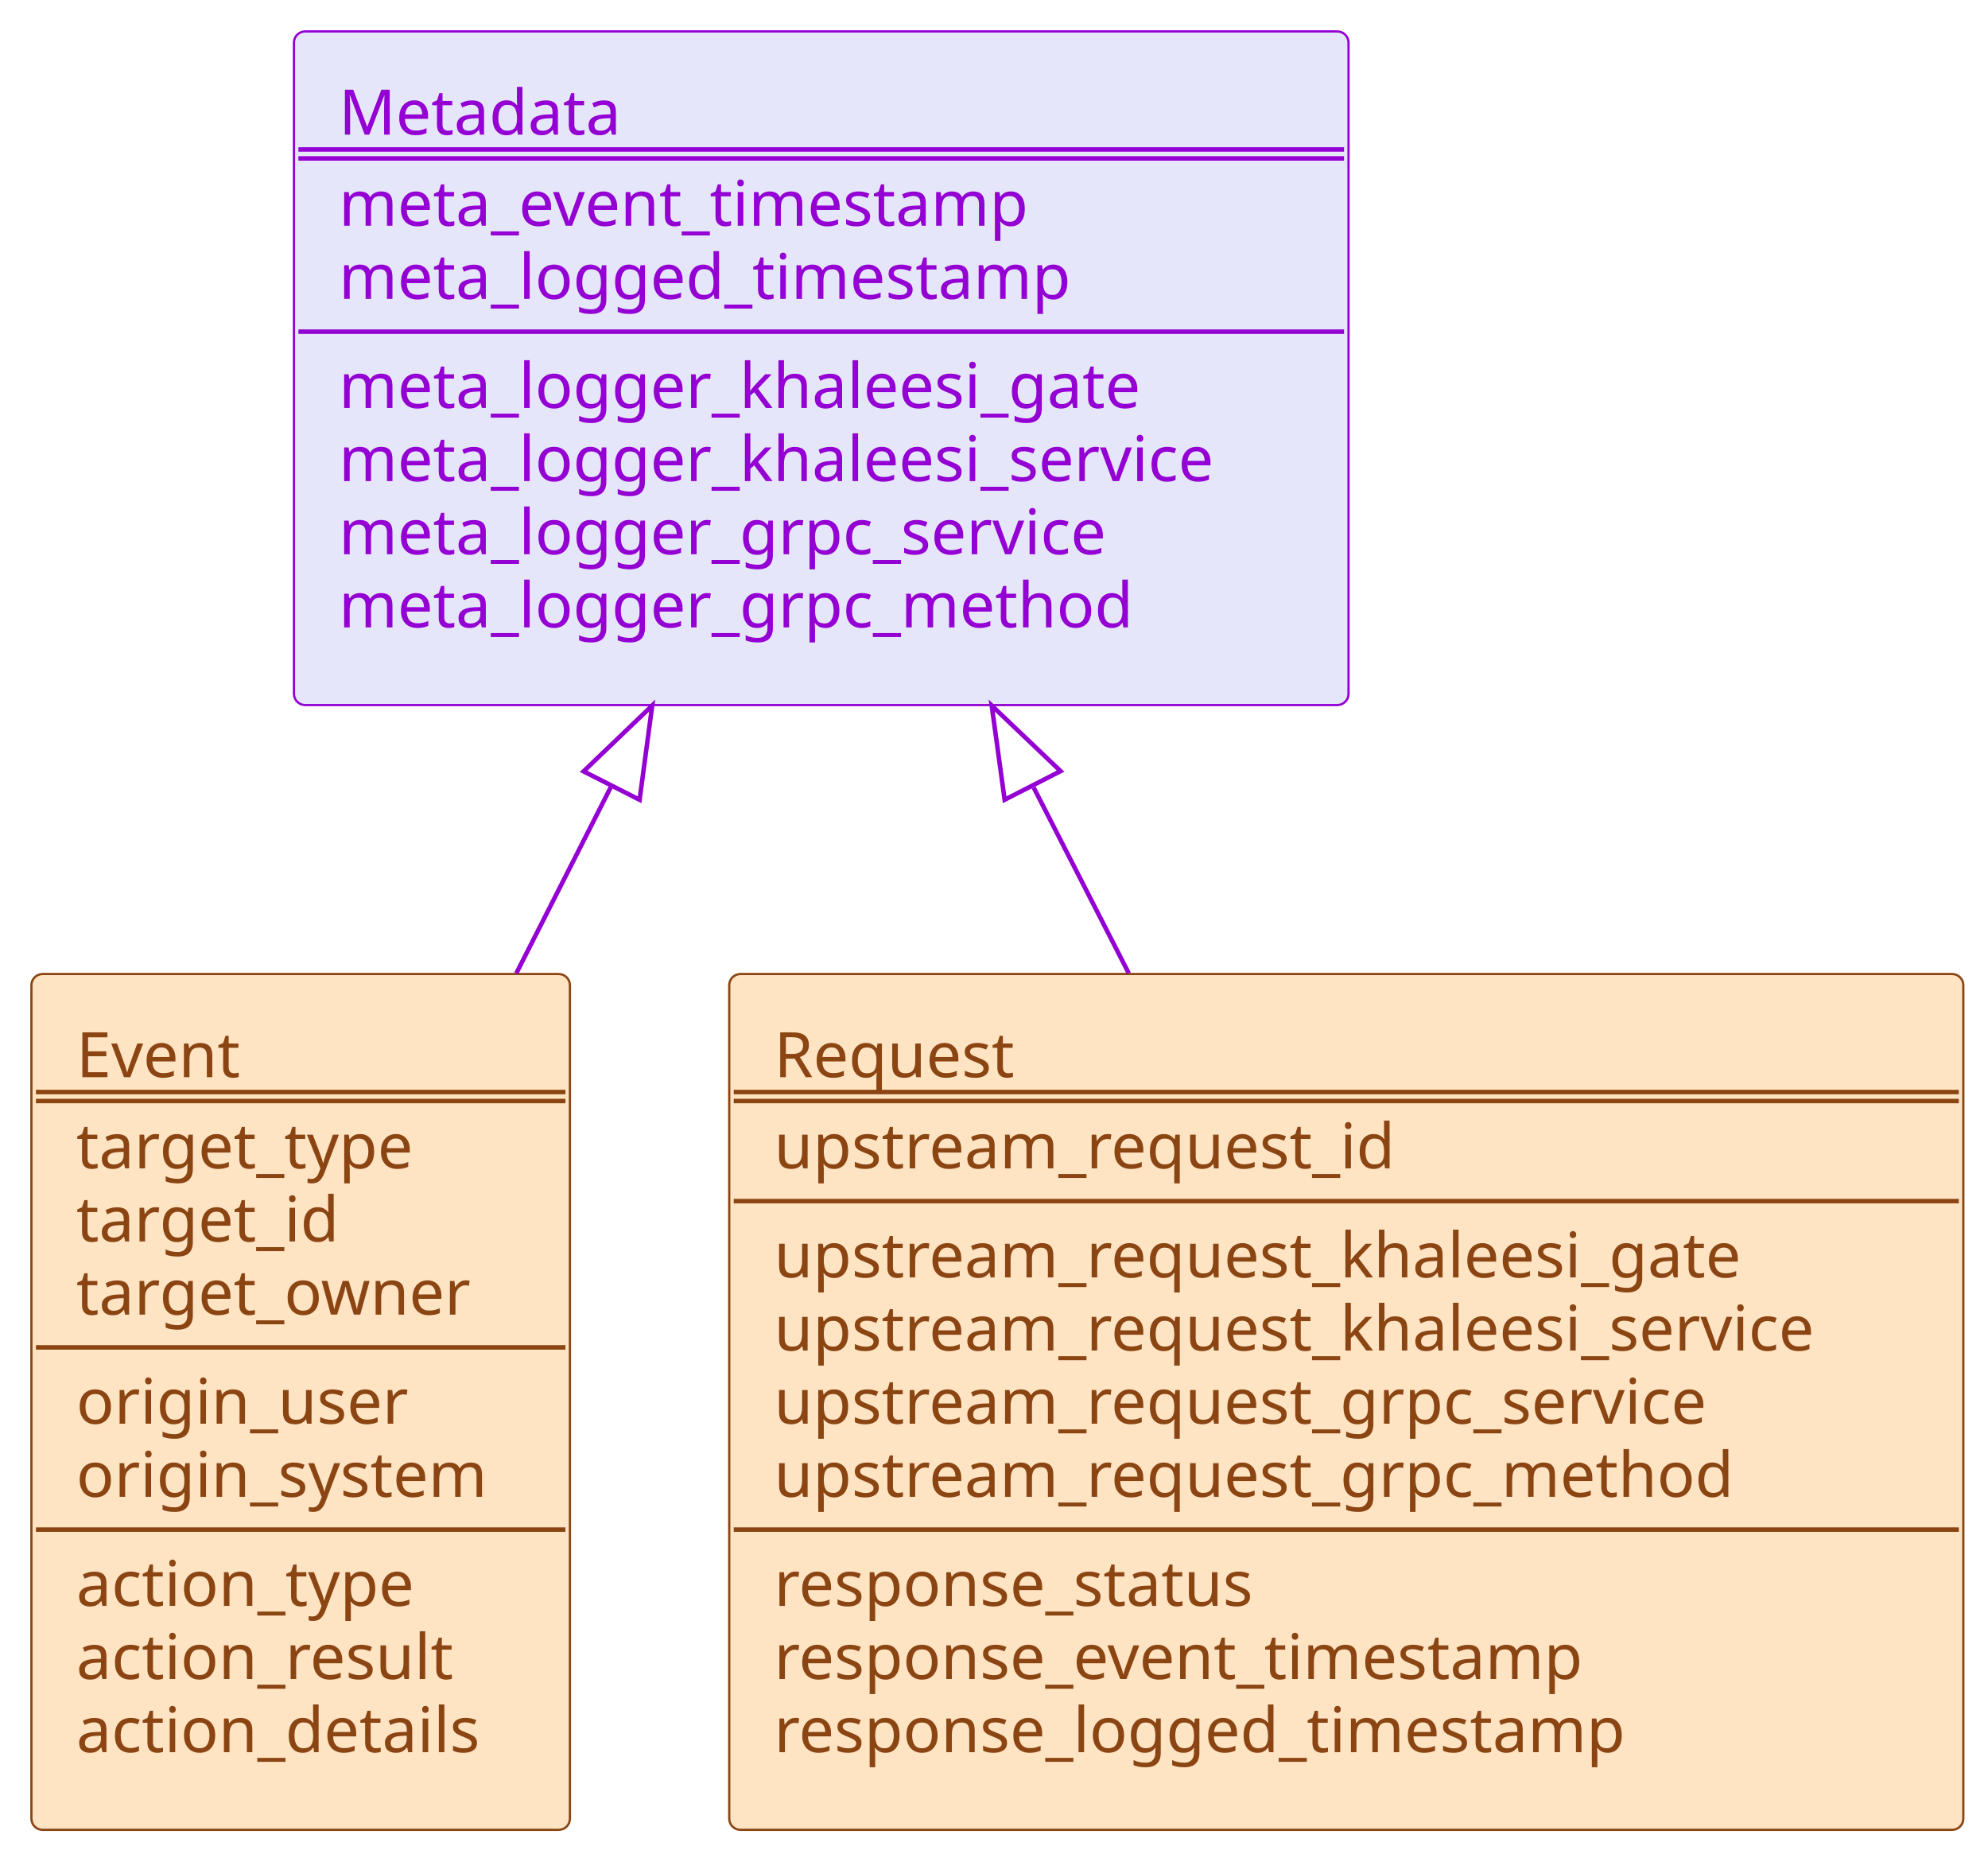
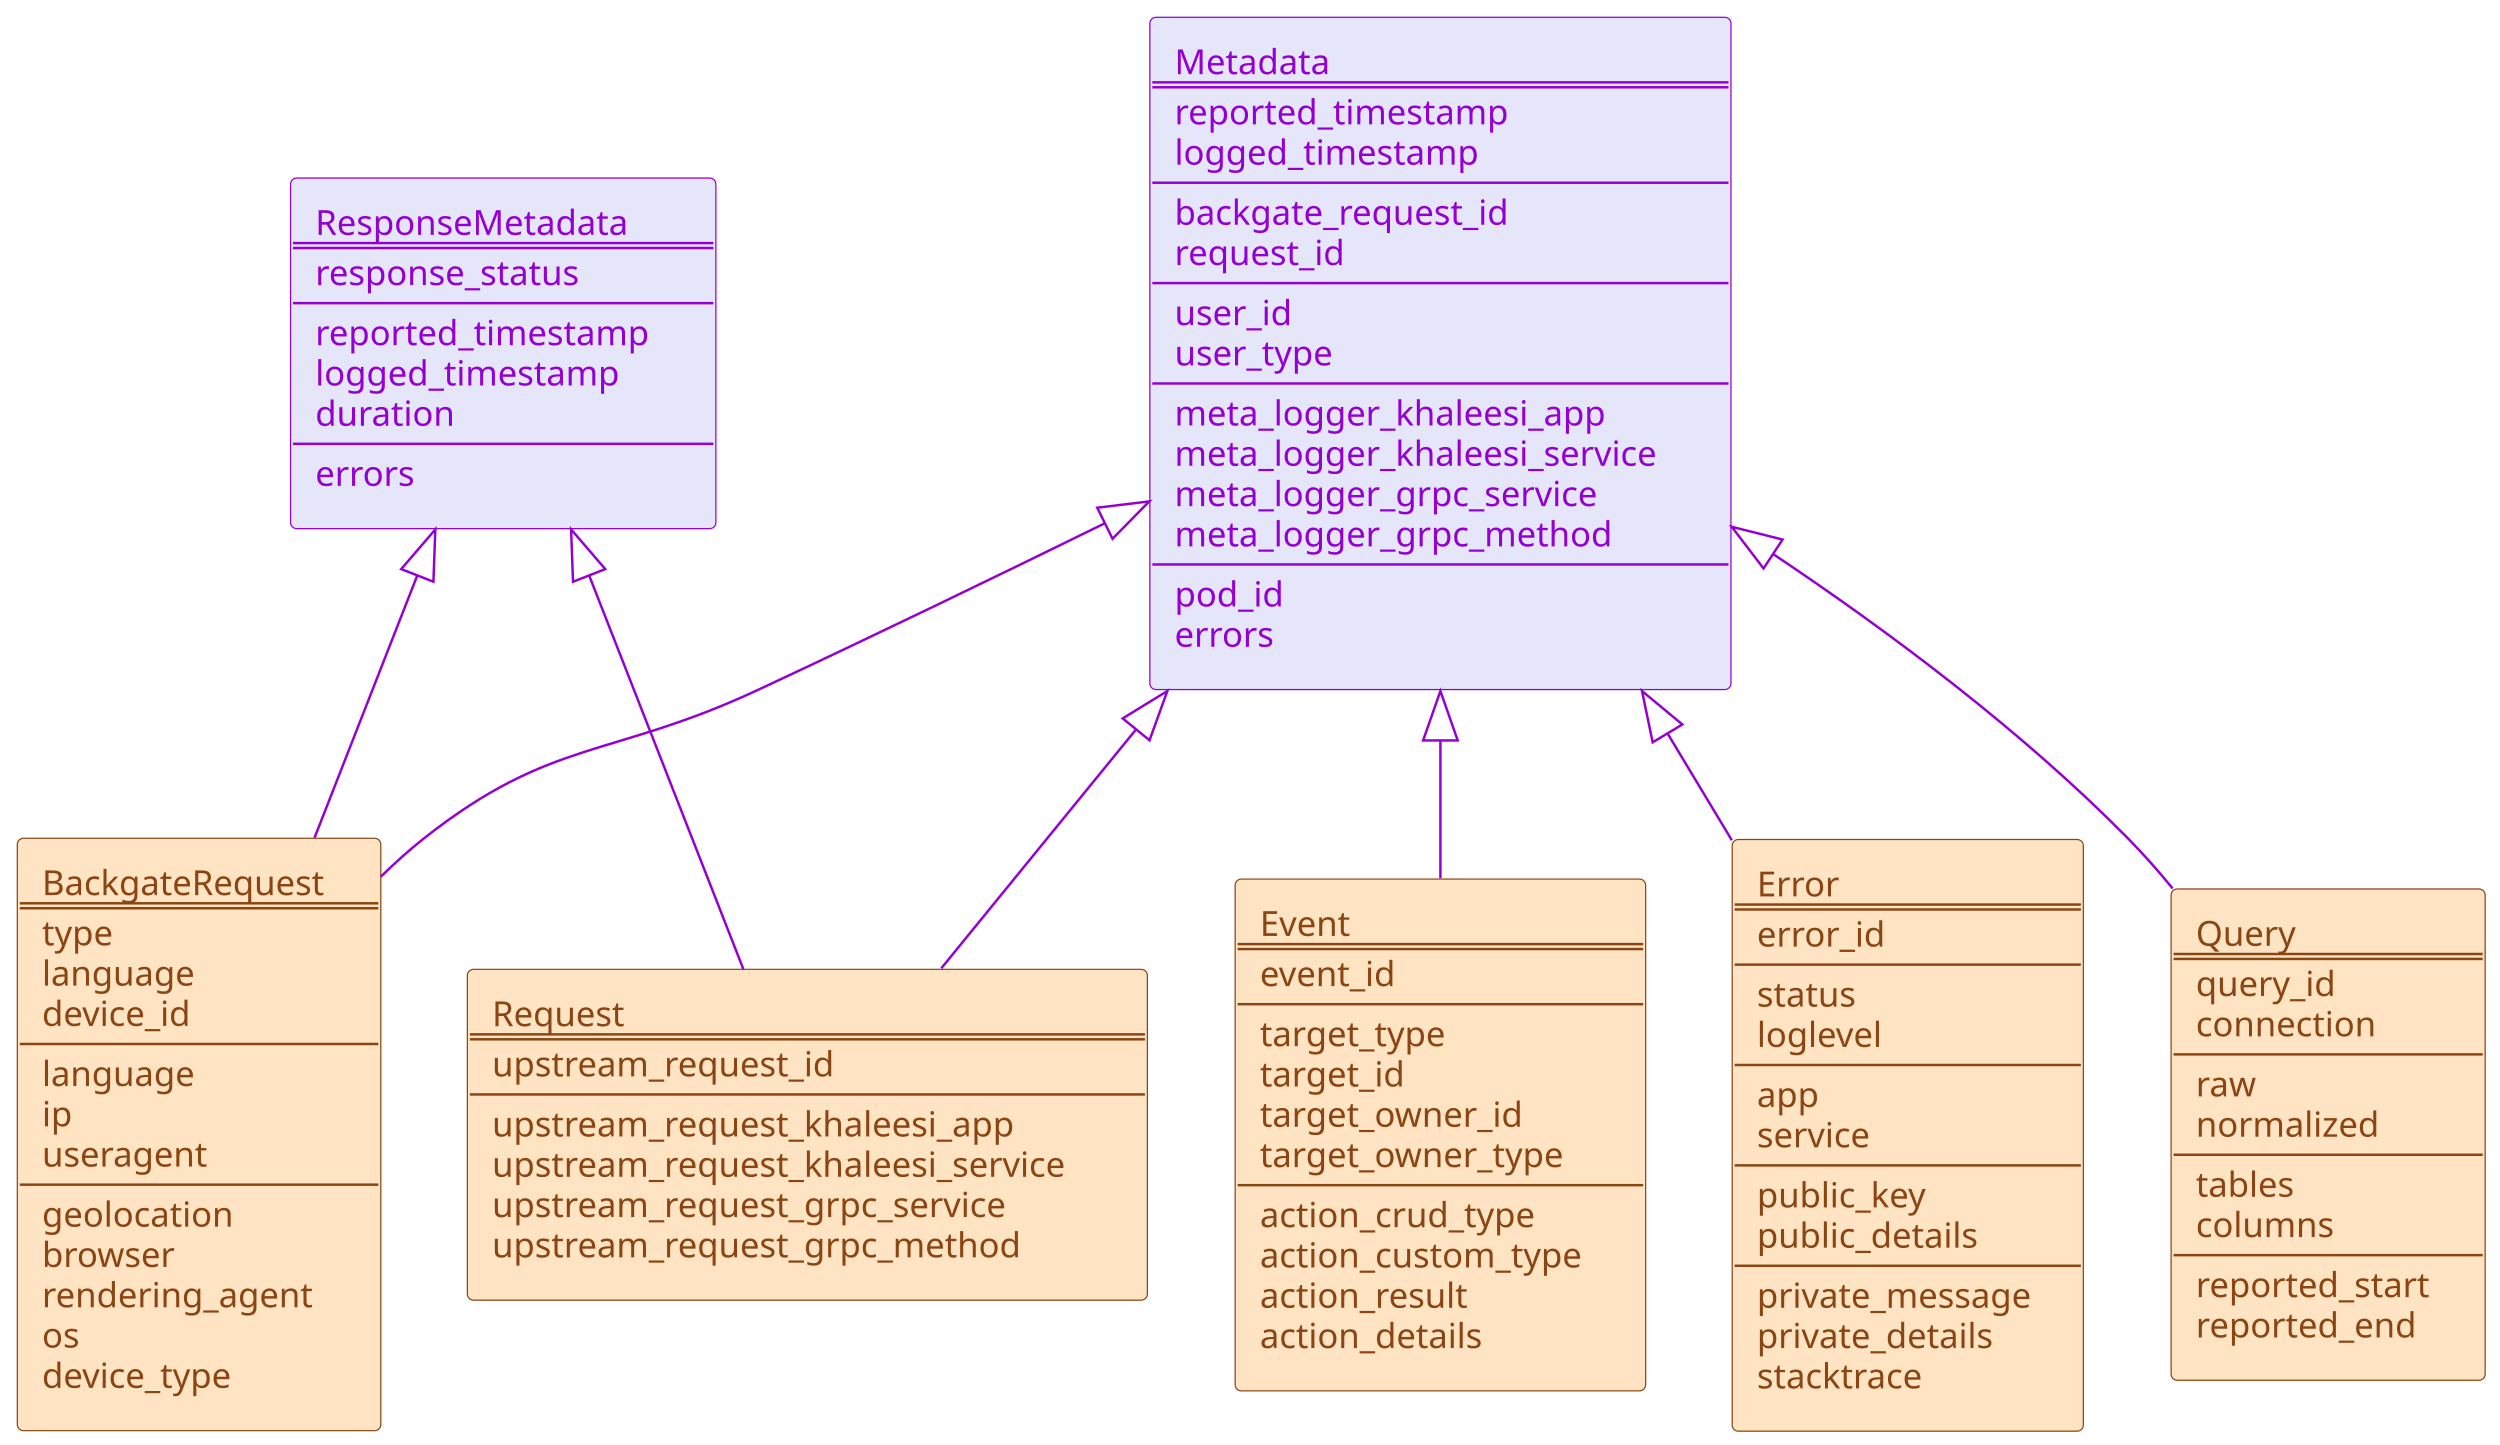
- <svg xmlns="http://www.w3.org/2000/svg" contentStyleType="text/css" height="413px" preserveAspectRatio="none" style="width:443px;height:413px;background:#FFFFFF;" version="1.1" viewBox="0 0 443 413" width="443px" zoomAndPan="magnify">
+ <svg xmlns="http://www.w3.org/2000/svg" contentStyleType="text/css" height="584px" preserveAspectRatio="none" style="width:1011px;height:584px;background:#FFFFFF;" version="1.1" viewBox="0 0 1011 584" width="1011px" zoomAndPan="magnify">
  <defs />
  <g>
    <g id="elem_metadata">
-       <rect fill="#E6E6FA" height="150.078" rx="2.5" ry="2.5" style="stroke:#9400D3;stroke-width:0.5;" width="235" x="65.5" y="7" />
-       <text fill="#9400D3" font-family="sans-serif" font-size="14" lengthAdjust="spacing" textLength="68" x="75.5" y="29.995">Metadata</text>
-       <line style="stroke:#9400D3;stroke-width:1.0;" x1="66.5" x2="299.5" y1="33.297" y2="33.297" />
-       <line style="stroke:#9400D3;stroke-width:1.0;" x1="66.5" x2="299.5" y1="35.297" y2="35.297" />
-       <text fill="#9400D3" font-family="sans-serif" font-size="14" lengthAdjust="spacing" textLength="174" x="75.5" y="50.292">meta_event_timestamp</text>
-       <text fill="#9400D3" font-family="sans-serif" font-size="14" lengthAdjust="spacing" textLength="181" x="75.5" y="66.589">meta_logged_timestamp</text>
-       <line style="stroke:#9400D3;stroke-width:1.0;" x1="66.5" x2="299.5" y1="73.891" y2="73.891" />
-       <text fill="#9400D3" font-family="sans-serif" font-size="14" lengthAdjust="spacing" textLength="197" x="75.5" y="90.886">meta_logger_khaleesi_gate</text>
-       <text fill="#9400D3" font-family="sans-serif" font-size="14" lengthAdjust="spacing" textLength="215" x="75.5" y="107.183">meta_logger_khaleesi_service</text>
-       <text fill="#9400D3" font-family="sans-serif" font-size="14" lengthAdjust="spacing" textLength="189" x="75.5" y="123.48">meta_logger_grpc_service</text>
-       <text fill="#9400D3" font-family="sans-serif" font-size="14" lengthAdjust="spacing" textLength="195" x="75.5" y="139.776">meta_logger_grpc_method</text>
+       <rect fill="#E6E6FA" height="271.859" rx="2.5" ry="2.5" style="stroke:#9400D3;stroke-width:0.5;" width="235" x="465" y="7" />
+       <text fill="#9400D3" font-family="sans-serif" font-size="14" lengthAdjust="spacing" textLength="68" x="475" y="29.995">Metadata</text>
+       <line style="stroke:#9400D3;stroke-width:1.0;" x1="466" x2="699" y1="33.297" y2="33.297" />
+       <line style="stroke:#9400D3;stroke-width:1.0;" x1="466" x2="699" y1="35.297" y2="35.297" />
+       <text fill="#9400D3" font-family="sans-serif" font-size="14" lengthAdjust="spacing" textLength="152" x="475" y="50.292">reported_timestamp</text>
+       <text fill="#9400D3" font-family="sans-serif" font-size="14" lengthAdjust="spacing" textLength="136" x="475" y="66.589">logged_timestamp</text>
+       <line style="stroke:#9400D3;stroke-width:1.0;" x1="466" x2="699" y1="73.891" y2="73.891" />
+       <text fill="#9400D3" font-family="sans-serif" font-size="14" lengthAdjust="spacing" textLength="150" x="475" y="90.886">backgate_request_id</text>
+       <text fill="#9400D3" font-family="sans-serif" font-size="14" lengthAdjust="spacing" textLength="75" x="475" y="107.183">request_id</text>
+       <line style="stroke:#9400D3;stroke-width:1.0;" x1="466" x2="699" y1="114.484" y2="114.484" />
+       <text fill="#9400D3" font-family="sans-serif" font-size="14" lengthAdjust="spacing" textLength="50" x="475" y="131.48">user_id</text>
+       <text fill="#9400D3" font-family="sans-serif" font-size="14" lengthAdjust="spacing" textLength="71" x="475" y="147.776">user_type</text>
+       <line style="stroke:#9400D3;stroke-width:1.0;" x1="466" x2="699" y1="155.078" y2="155.078" />
+       <text fill="#9400D3" font-family="sans-serif" font-size="14" lengthAdjust="spacing" textLength="192" x="475" y="172.073">meta_logger_khaleesi_app</text>
+       <text fill="#9400D3" font-family="sans-serif" font-size="14" lengthAdjust="spacing" textLength="215" x="475" y="188.37">meta_logger_khaleesi_service</text>
+       <text fill="#9400D3" font-family="sans-serif" font-size="14" lengthAdjust="spacing" textLength="189" x="475" y="204.667">meta_logger_grpc_service</text>
+       <text fill="#9400D3" font-family="sans-serif" font-size="14" lengthAdjust="spacing" textLength="195" x="475" y="220.964">meta_logger_grpc_method</text>
+       <line style="stroke:#9400D3;stroke-width:1.0;" x1="466" x2="699" y1="228.266" y2="228.266" />
+       <text fill="#9400D3" font-family="sans-serif" font-size="14" lengthAdjust="spacing" textLength="48" x="475" y="245.261">pod_id</text>
+       <text fill="#9400D3" font-family="sans-serif" font-size="14" lengthAdjust="spacing" textLength="43" x="475" y="261.558">errors</text>
+     </g>
+     <g id="elem_response">
+       <rect fill="#E6E6FA" height="141.781" rx="2.5" ry="2.5" style="stroke:#9400D3;stroke-width:0.5;" width="172" x="117.5" y="72" />
+       <text fill="#9400D3" font-family="sans-serif" font-size="14" lengthAdjust="spacing" textLength="138" x="127.5" y="94.995">ResponseMetadata</text>
+       <line style="stroke:#9400D3;stroke-width:1.0;" x1="118.5" x2="288.5" y1="98.297" y2="98.297" />
+       <line style="stroke:#9400D3;stroke-width:1.0;" x1="118.5" x2="288.5" y1="100.297" y2="100.297" />
+       <text fill="#9400D3" font-family="sans-serif" font-size="14" lengthAdjust="spacing" textLength="117" x="127.5" y="115.292">response_status</text>
+       <line style="stroke:#9400D3;stroke-width:1.0;" x1="118.5" x2="288.5" y1="122.594" y2="122.594" />
+       <text fill="#9400D3" font-family="sans-serif" font-size="14" lengthAdjust="spacing" textLength="152" x="127.5" y="139.589">reported_timestamp</text>
+       <text fill="#9400D3" font-family="sans-serif" font-size="14" lengthAdjust="spacing" textLength="136" x="127.5" y="155.886">logged_timestamp</text>
+       <text fill="#9400D3" font-family="sans-serif" font-size="14" lengthAdjust="spacing" textLength="60" x="127.5" y="172.183">duration</text>
+       <line style="stroke:#9400D3;stroke-width:1.0;" x1="118.5" x2="288.5" y1="179.484" y2="179.484" />
+       <text fill="#9400D3" font-family="sans-serif" font-size="14" lengthAdjust="spacing" textLength="43" x="127.5" y="196.48">errors</text>
    </g>
    <g id="elem_event">
-       <rect fill="#FFE4C4" height="190.672" rx="2.5" ry="2.5" style="stroke:#8B4513;stroke-width:0.5;" width="120" x="7" y="217" />
-       <text fill="#8B4513" font-family="sans-serif" font-size="14" lengthAdjust="spacing" textLength="42" x="17" y="239.995">Event</text>
-       <line style="stroke:#8B4513;stroke-width:1.0;" x1="8" x2="126" y1="243.297" y2="243.297" />
-       <line style="stroke:#8B4513;stroke-width:1.0;" x1="8" x2="126" y1="245.297" y2="245.297" />
-       <text fill="#8B4513" font-family="sans-serif" font-size="14" lengthAdjust="spacing" textLength="87" x="17" y="260.292">target_type</text>
-       <text fill="#8B4513" font-family="sans-serif" font-size="14" lengthAdjust="spacing" textLength="66" x="17" y="276.589">target_id</text>
-       <text fill="#8B4513" font-family="sans-serif" font-size="14" lengthAdjust="spacing" textLength="97" x="17" y="292.886">target_owner</text>
-       <line style="stroke:#8B4513;stroke-width:1.0;" x1="8" x2="126" y1="300.188" y2="300.188" />
-       <text fill="#8B4513" font-family="sans-serif" font-size="14" lengthAdjust="spacing" textLength="78" x="17" y="317.183">origin_user</text>
-       <text fill="#8B4513" font-family="sans-serif" font-size="14" lengthAdjust="spacing" textLength="100" x="17" y="333.479">origin_system</text>
-       <line style="stroke:#8B4513;stroke-width:1.0;" x1="8" x2="126" y1="340.781" y2="340.781" />
-       <text fill="#8B4513" font-family="sans-serif" font-size="14" lengthAdjust="spacing" textLength="86" x="17" y="357.776">action_type</text>
-       <text fill="#8B4513" font-family="sans-serif" font-size="14" lengthAdjust="spacing" textLength="93" x="17" y="374.073">action_result</text>
-       <text fill="#8B4513" font-family="sans-serif" font-size="14" lengthAdjust="spacing" textLength="100" x="17" y="390.37">action_details</text>
+       <rect fill="#FFE4C4" height="206.969" rx="2.5" ry="2.5" style="stroke:#8B4513;stroke-width:0.5;" width="166" x="499.5" y="355.5" />
+       <text fill="#8B4513" font-family="sans-serif" font-size="14" lengthAdjust="spacing" textLength="42" x="509.5" y="378.495">Event</text>
+       <line style="stroke:#8B4513;stroke-width:1.0;" x1="500.5" x2="664.5" y1="381.797" y2="381.797" />
+       <line style="stroke:#8B4513;stroke-width:1.0;" x1="500.5" x2="664.5" y1="383.797" y2="383.797" />
+       <text fill="#8B4513" font-family="sans-serif" font-size="14" lengthAdjust="spacing" textLength="62" x="509.5" y="398.792">event_id</text>
+       <line style="stroke:#8B4513;stroke-width:1.0;" x1="500.5" x2="664.5" y1="406.094" y2="406.094" />
+       <text fill="#8B4513" font-family="sans-serif" font-size="14" lengthAdjust="spacing" textLength="87" x="509.5" y="423.089">target_type</text>
+       <text fill="#8B4513" font-family="sans-serif" font-size="14" lengthAdjust="spacing" textLength="66" x="509.5" y="439.386">target_id</text>
+       <text fill="#8B4513" font-family="sans-serif" font-size="14" lengthAdjust="spacing" textLength="117" x="509.5" y="455.683">target_owner_id</text>
+       <text fill="#8B4513" font-family="sans-serif" font-size="14" lengthAdjust="spacing" textLength="138" x="509.5" y="471.979">target_owner_type</text>
+       <line style="stroke:#8B4513;stroke-width:1.0;" x1="500.5" x2="664.5" y1="479.281" y2="479.281" />
+       <text fill="#8B4513" font-family="sans-serif" font-size="14" lengthAdjust="spacing" textLength="124" x="509.5" y="496.276">action_crud_type</text>
+       <text fill="#8B4513" font-family="sans-serif" font-size="14" lengthAdjust="spacing" textLength="146" x="509.5" y="512.573">action_custom_type</text>
+       <text fill="#8B4513" font-family="sans-serif" font-size="14" lengthAdjust="spacing" textLength="93" x="509.5" y="528.87">action_result</text>
+       <text fill="#8B4513" font-family="sans-serif" font-size="14" lengthAdjust="spacing" textLength="100" x="509.5" y="545.167">action_details</text>
    </g>
    <g id="elem_request">
-       <rect fill="#FFE4C4" height="190.672" rx="2.5" ry="2.5" style="stroke:#8B4513;stroke-width:0.5;" width="275" x="162.5" y="217" />
-       <text fill="#8B4513" font-family="sans-serif" font-size="14" lengthAdjust="spacing" textLength="59" x="172.5" y="239.995">Request</text>
-       <line style="stroke:#8B4513;stroke-width:1.0;" x1="163.5" x2="436.5" y1="243.297" y2="243.297" />
-       <line style="stroke:#8B4513;stroke-width:1.0;" x1="163.5" x2="436.5" y1="245.297" y2="245.297" />
-       <text fill="#8B4513" font-family="sans-serif" font-size="14" lengthAdjust="spacing" textLength="151" x="172.5" y="260.292">upstream_request_id</text>
-       <line style="stroke:#8B4513;stroke-width:1.0;" x1="163.5" x2="436.5" y1="267.594" y2="267.594" />
-       <text fill="#8B4513" font-family="sans-serif" font-size="14" lengthAdjust="spacing" textLength="237" x="172.5" y="284.589">upstream_request_khaleesi_gate</text>
-       <text fill="#8B4513" font-family="sans-serif" font-size="14" lengthAdjust="spacing" textLength="255" x="172.5" y="300.886">upstream_request_khaleesi_service</text>
-       <text fill="#8B4513" font-family="sans-serif" font-size="14" lengthAdjust="spacing" textLength="229" x="172.5" y="317.183">upstream_request_grpc_service</text>
-       <text fill="#8B4513" font-family="sans-serif" font-size="14" lengthAdjust="spacing" textLength="235" x="172.5" y="333.479">upstream_request_grpc_method</text>
-       <line style="stroke:#8B4513;stroke-width:1.0;" x1="163.5" x2="436.5" y1="340.781" y2="340.781" />
-       <text fill="#8B4513" font-family="sans-serif" font-size="14" lengthAdjust="spacing" textLength="117" x="172.5" y="357.776">response_status</text>
-       <text fill="#8B4513" font-family="sans-serif" font-size="14" lengthAdjust="spacing" textLength="202" x="172.5" y="374.073">response_event_timestamp</text>
-       <text fill="#8B4513" font-family="sans-serif" font-size="14" lengthAdjust="spacing" textLength="209" x="172.5" y="390.37">response_logged_timestamp</text>
+       <rect fill="#FFE4C4" height="133.781" rx="2.5" ry="2.5" style="stroke:#8B4513;stroke-width:0.5;" width="275" x="189" y="392" />
+       <text fill="#8B4513" font-family="sans-serif" font-size="14" lengthAdjust="spacing" textLength="59" x="199" y="414.995">Request</text>
+       <line style="stroke:#8B4513;stroke-width:1.0;" x1="190" x2="463" y1="418.297" y2="418.297" />
+       <line style="stroke:#8B4513;stroke-width:1.0;" x1="190" x2="463" y1="420.297" y2="420.297" />
+       <text fill="#8B4513" font-family="sans-serif" font-size="14" lengthAdjust="spacing" textLength="151" x="199" y="435.292">upstream_request_id</text>
+       <line style="stroke:#8B4513;stroke-width:1.0;" x1="190" x2="463" y1="442.594" y2="442.594" />
+       <text fill="#8B4513" font-family="sans-serif" font-size="14" lengthAdjust="spacing" textLength="232" x="199" y="459.589">upstream_request_khaleesi_app</text>
+       <text fill="#8B4513" font-family="sans-serif" font-size="14" lengthAdjust="spacing" textLength="255" x="199" y="475.886">upstream_request_khaleesi_service</text>
+       <text fill="#8B4513" font-family="sans-serif" font-size="14" lengthAdjust="spacing" textLength="229" x="199" y="492.183">upstream_request_grpc_service</text>
+       <text fill="#8B4513" font-family="sans-serif" font-size="14" lengthAdjust="spacing" textLength="235" x="199" y="508.479">upstream_request_grpc_method</text>
+     </g>
+     <g id="elem_backgate_request">
+       <rect fill="#FFE4C4" height="239.562" rx="2.5" ry="2.5" style="stroke:#8B4513;stroke-width:0.5;" width="147" x="7" y="339" />
+       <text fill="#8B4513" font-family="sans-serif" font-size="14" lengthAdjust="spacing" textLength="127" x="17" y="361.995">BackgateRequest</text>
+       <line style="stroke:#8B4513;stroke-width:1.0;" x1="8" x2="153" y1="365.297" y2="365.297" />
+       <line style="stroke:#8B4513;stroke-width:1.0;" x1="8" x2="153" y1="367.297" y2="367.297" />
+       <text fill="#8B4513" font-family="sans-serif" font-size="14" lengthAdjust="spacing" textLength="34" x="17" y="382.292">type</text>
+       <text fill="#8B4513" font-family="sans-serif" font-size="14" lengthAdjust="spacing" textLength="64" x="17" y="398.589">language</text>
+       <text fill="#8B4513" font-family="sans-serif" font-size="14" lengthAdjust="spacing" textLength="67" x="17" y="414.886">device_id</text>
+       <line style="stroke:#8B4513;stroke-width:1.0;" x1="8" x2="153" y1="422.188" y2="422.188" />
+       <text fill="#8B4513" font-family="sans-serif" font-size="14" lengthAdjust="spacing" textLength="64" x="17" y="439.183">language</text>
+       <text fill="#8B4513" font-family="sans-serif" font-size="14" lengthAdjust="spacing" textLength="14" x="17" y="455.479">ip</text>
+       <text fill="#8B4513" font-family="sans-serif" font-size="14" lengthAdjust="spacing" textLength="72" x="17" y="471.776">useragent</text>
+       <line style="stroke:#8B4513;stroke-width:1.0;" x1="8" x2="153" y1="479.078" y2="479.078" />
+       <text fill="#8B4513" font-family="sans-serif" font-size="14" lengthAdjust="spacing" textLength="85" x="17" y="496.073">geolocation</text>
+       <text fill="#8B4513" font-family="sans-serif" font-size="14" lengthAdjust="spacing" textLength="58" x="17" y="512.37">browser</text>
+       <text fill="#8B4513" font-family="sans-serif" font-size="14" lengthAdjust="spacing" textLength="119" x="17" y="528.667">rendering_agent</text>
+       <text fill="#8B4513" font-family="sans-serif" font-size="14" lengthAdjust="spacing" textLength="16" x="17" y="544.964">os</text>
+       <text fill="#8B4513" font-family="sans-serif" font-size="14" lengthAdjust="spacing" textLength="88" x="17" y="561.261">device_type</text>
+     </g>
+     <g id="elem_error">
+       <rect fill="#FFE4C4" height="239.266" rx="2.5" ry="2.5" style="stroke:#8B4513;stroke-width:0.5;" width="142" x="700.5" y="339.5" />
+       <text fill="#8B4513" font-family="sans-serif" font-size="14" lengthAdjust="spacing" textLength="36" x="710.5" y="362.495">Error</text>
+       <line style="stroke:#8B4513;stroke-width:1.0;" x1="701.5" x2="841.5" y1="365.797" y2="365.797" />
+       <line style="stroke:#8B4513;stroke-width:1.0;" x1="701.5" x2="841.5" y1="367.797" y2="367.797" />
+       <text fill="#8B4513" font-family="sans-serif" font-size="14" lengthAdjust="spacing" textLength="56" x="710.5" y="382.792">error_id</text>
+       <line style="stroke:#8B4513;stroke-width:1.0;" x1="701.5" x2="841.5" y1="390.094" y2="390.094" />
+       <text fill="#8B4513" font-family="sans-serif" font-size="14" lengthAdjust="spacing" textLength="44" x="710.5" y="407.089">status</text>
+       <text fill="#8B4513" font-family="sans-serif" font-size="14" lengthAdjust="spacing" textLength="56" x="710.5" y="423.386">loglevel</text>
+       <line style="stroke:#8B4513;stroke-width:1.0;" x1="701.5" x2="841.5" y1="430.688" y2="430.688" />
+       <text fill="#8B4513" font-family="sans-serif" font-size="14" lengthAdjust="spacing" textLength="28" x="710.5" y="447.683">app</text>
+       <text fill="#8B4513" font-family="sans-serif" font-size="14" lengthAdjust="spacing" textLength="51" x="710.5" y="463.979">service</text>
+       <line style="stroke:#8B4513;stroke-width:1.0;" x1="701.5" x2="841.5" y1="471.281" y2="471.281" />
+       <text fill="#8B4513" font-family="sans-serif" font-size="14" lengthAdjust="spacing" textLength="77" x="710.5" y="488.276">public_key</text>
+       <text fill="#8B4513" font-family="sans-serif" font-size="14" lengthAdjust="spacing" textLength="99" x="710.5" y="504.573">public_details</text>
+       <line style="stroke:#8B4513;stroke-width:1.0;" x1="701.5" x2="841.5" y1="511.875" y2="511.875" />
+       <text fill="#8B4513" font-family="sans-serif" font-size="14" lengthAdjust="spacing" textLength="122" x="710.5" y="528.87">private_message</text>
+       <text fill="#8B4513" font-family="sans-serif" font-size="14" lengthAdjust="spacing" textLength="107" x="710.5" y="545.167">private_details</text>
+       <text fill="#8B4513" font-family="sans-serif" font-size="14" lengthAdjust="spacing" textLength="77" x="710.5" y="561.464">stacktrace</text>
+     </g>
+     <g id="elem_query">
+       <rect fill="#FFE4C4" height="198.672" rx="2.5" ry="2.5" style="stroke:#8B4513;stroke-width:0.5;" width="127" x="878" y="359.5" />
+       <text fill="#8B4513" font-family="sans-serif" font-size="14" lengthAdjust="spacing" textLength="42" x="888" y="382.495">Query</text>
+       <line style="stroke:#8B4513;stroke-width:1.0;" x1="879" x2="1004" y1="385.797" y2="385.797" />
+       <line style="stroke:#8B4513;stroke-width:1.0;" x1="879" x2="1004" y1="387.797" y2="387.797" />
+       <text fill="#8B4513" font-family="sans-serif" font-size="14" lengthAdjust="spacing" textLength="60" x="888" y="402.792">query_id</text>
+       <text fill="#8B4513" font-family="sans-serif" font-size="14" lengthAdjust="spacing" textLength="81" x="888" y="419.089">connection</text>
+       <line style="stroke:#8B4513;stroke-width:1.0;" x1="879" x2="1004" y1="426.391" y2="426.391" />
+       <text fill="#8B4513" font-family="sans-serif" font-size="14" lengthAdjust="spacing" textLength="25" x="888" y="443.386">raw</text>
+       <text fill="#8B4513" font-family="sans-serif" font-size="14" lengthAdjust="spacing" textLength="80" x="888" y="459.683">normalized</text>
+       <line style="stroke:#8B4513;stroke-width:1.0;" x1="879" x2="1004" y1="466.984" y2="466.984" />
+       <text fill="#8B4513" font-family="sans-serif" font-size="14" lengthAdjust="spacing" textLength="45" x="888" y="483.979">tables</text>
+       <text fill="#8B4513" font-family="sans-serif" font-size="14" lengthAdjust="spacing" textLength="59" x="888" y="500.276">columns</text>
+       <line style="stroke:#8B4513;stroke-width:1.0;" x1="879" x2="1004" y1="507.578" y2="507.578" />
+       <text fill="#8B4513" font-family="sans-serif" font-size="14" lengthAdjust="spacing" textLength="107" x="888" y="524.573">reported_start</text>
+       <text fill="#8B4513" font-family="sans-serif" font-size="14" lengthAdjust="spacing" textLength="99" x="888" y="540.87">reported_end</text>
    </g>
    <g id="link_metadata_event">
-       <path codeLine="58" d="M136.07,175.445 C129.145,189.085 122.002,203.156 115.054,216.841 " fill="none" id="metadata-backto-event" style="stroke:#9400D3;stroke-width:1.0;" />
-       <polygon fill="none" points="130.043,171.852,145.338,157.187,142.526,178.19,130.043,171.852" style="stroke:#9400D3;stroke-width:1.0;" />
+       <path codeLine="127" d="M582.5,299.491 C582.5,318.398 582.5,337.335 582.5,355.204 " fill="none" id="metadata-backto-event" style="stroke:#9400D3;stroke-width:1.0;" />
+       <polygon fill="none" points="575.5,299.443,582.5,279.443,589.5,299.443,575.5,299.443" style="stroke:#9400D3;stroke-width:1.0;" />
    </g>
    <g id="link_metadata_request">
-       <path codeLine="59" d="M230.335,175.445 C237.319,189.085 244.524,203.156 251.531,216.841 " fill="none" id="metadata-backto-request" style="stroke:#9400D3;stroke-width:1.0;" />
-       <polygon fill="none" points="223.871,178.18,220.987,157.187,236.333,171.799,223.871,178.18" style="stroke:#9400D3;stroke-width:1.0;" />
+       <path codeLine="128" d="M459.4,294.99 C431.724,328.936 403.743,363.257 380.641,391.593 " fill="none" id="metadata-backto-request" style="stroke:#9400D3;stroke-width:1.0;" />
+       <polygon fill="none" points="454.012,290.52,472.075,279.443,464.863,299.367,454.012,290.52" style="stroke:#9400D3;stroke-width:1.0;" />
+     </g>
+     <g id="link_metadata_backgate_request">
+       <path codeLine="129" d="M446.694,211.655 C402.187,233.498 352.384,257.591 306.5,279 C246.999,306.763 223.043,298.325 171.5,339 C165.477,343.753 159.634,348.991 154.009,354.538 " fill="none" id="metadata-backto-backgate_request" style="stroke:#9400D3;stroke-width:1.0;" />
+       <polygon fill="none" points="443.729,205.312,464.765,202.767,449.908,217.875,443.729,205.312" style="stroke:#9400D3;stroke-width:1.0;" />
+     </g>
+     <g id="link_metadata_query">
+       <path codeLine="130" d="M717.15,224.124 C765.364,256.372 818.197,296.098 860.5,339 C866.729,345.317 872.788,352.171 878.605,359.291 " fill="none" id="metadata-backto-query" style="stroke:#9400D3;stroke-width:1.0;" />
+       <polygon fill="none" points="713.167,229.883,700.314,213.037,720.867,218.191,713.167,229.883" style="stroke:#9400D3;stroke-width:1.0;" />
+     </g>
+     <g id="link_metadata_error">
+       <path codeLine="131" d="M674.56,296.947 C683.225,311.342 691.917,325.784 700.345,339.786 " fill="none" id="metadata-backto-error" style="stroke:#9400D3;stroke-width:1.0;" />
+       <polygon fill="none" points="668.341,300.188,664.024,279.443,680.336,292.968,668.341,300.188" style="stroke:#9400D3;stroke-width:1.0;" />
+     </g>
+     <g id="link_response_request">
+       <path codeLine="133" d="M238.295,232.825 C258.102,283.39 282.495,345.663 300.606,391.896 " fill="none" id="response-backto-request" style="stroke:#9400D3;stroke-width:1.0;" />
+       <polygon fill="none" points="231.727,235.252,230.951,214.077,244.763,230.146,231.727,235.252" style="stroke:#9400D3;stroke-width:1.0;" />
+     </g>
+     <g id="link_response_backgate_request">
+       <path codeLine="134" d="M168.705,232.825 C155.812,265.739 140.976,303.615 127.194,338.798 " fill="none" id="response-backto-backgate_request" style="stroke:#9400D3;stroke-width:1.0;" />
+       <polygon fill="none" points="162.237,230.146,176.049,214.077,175.273,235.252,162.237,230.146" style="stroke:#9400D3;stroke-width:1.0;" />
    </g>
  </g>
</svg>
